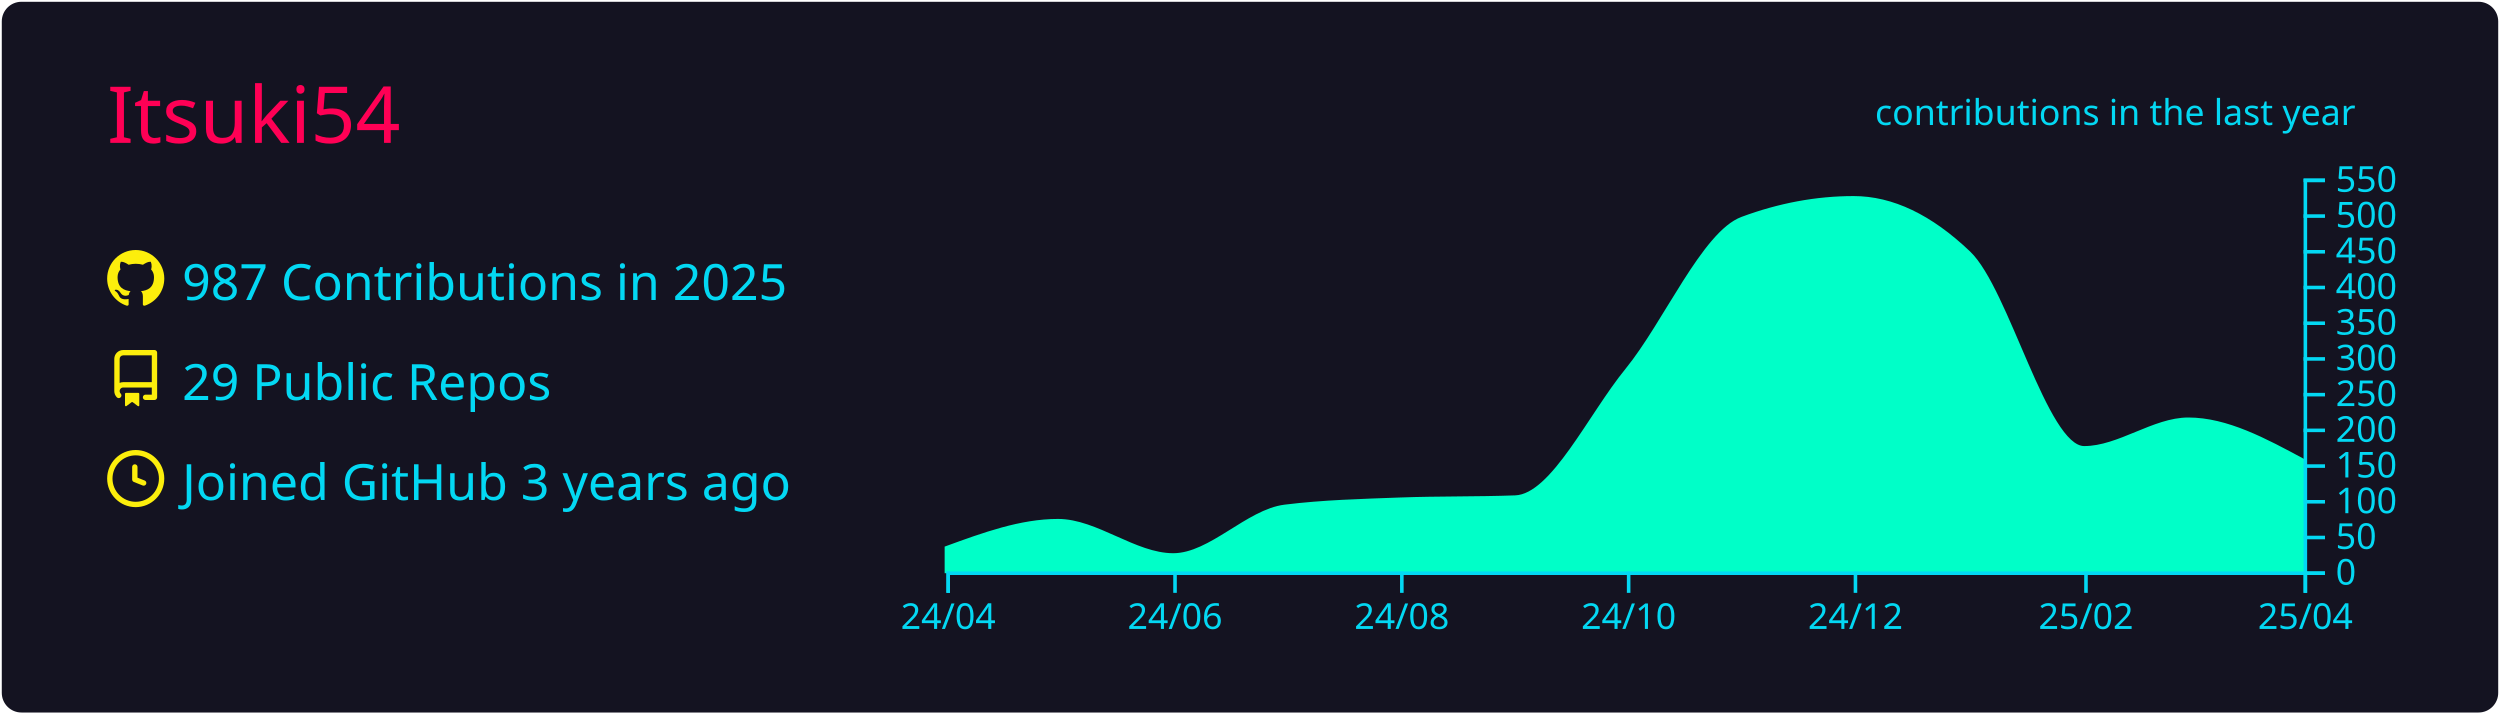
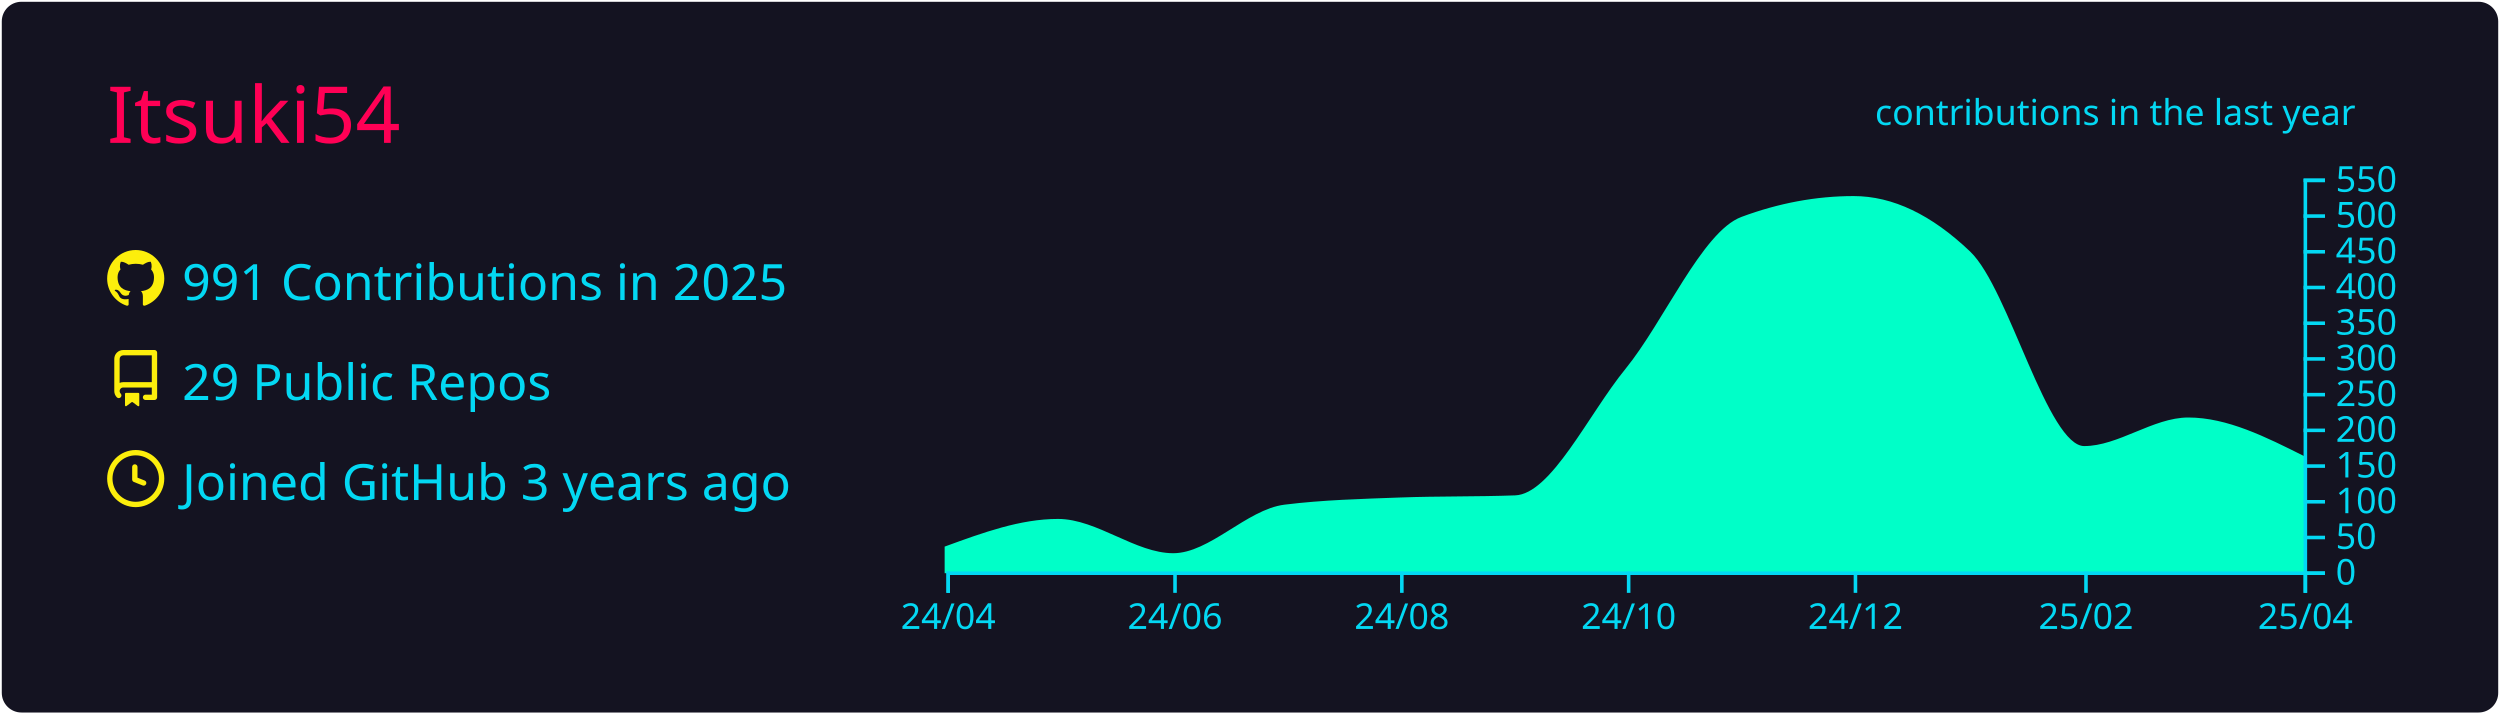
<svg xmlns="http://www.w3.org/2000/svg" width="700" height="200" viewBox="0 0 700 200">
  <style>* {
          font-family: 'Segoe UI', Ubuntu, "Helvetica Neue", Sans-Serif
        }</style>
  <rect x="1" y="1" rx="5" ry="5" height="99%" width="99.714%" stroke="#141321" stroke-width="1" fill="#141321" stroke-opacity="1" />
  <text x="30" y="40" style="font-size: 22px; fill: #ff0055;">Itsuki54</text>
  <g transform="translate(0,40)">
    <g transform="translate(30,30)">
      <g transform="translate(0,0)" width="14" height="14" fill="#fcee0c">
        <path fill-rule="evenodd" d="M8 0C3.58 0 0 3.58 0 8c0 3.54 2.29 6.53 5.47 7.59.4.07.55-.17.55-.38 0-.19-.01-.82-.01-1.49-2.01.37-2.53-.49-2.69-.94-.09-.23-.48-.94-.82-1.13-.28-.15-.68-.52-.01-.53.63-.01 1.08.58 1.23.82.72 1.21 1.87.87 2.33.66.07-.52.28-.87.51-1.07-1.78-.2-3.64-.89-3.64-3.95 0-.87.31-1.59.82-2.15-.08-.2-.36-1.02.08-2.12 0 0 .67-.21 2.2.82.64-.18 1.32-.27 2-.27.68 0 1.36.09 2 .27 1.53-1.04 2.2-.82 2.2-.82.44 1.1.16 1.92.08 2.12.51.56.82 1.27.82 2.15 0 3.07-1.87 3.75-3.65 3.95.29.25.54.73.54 1.48 0 1.07-.01 1.93-.01 2.2 0 .21.15.46.55.38A8.013 8.013 0 0016 8c0-4.42-3.58-8-8-8z" />
      </g>
      <g transform="translate(0,28)" width="14" height="14" fill="#fcee0c">
        <path fill-rule="evenodd" d="M2 2.5A2.5 2.5 0 014.5 0h8.75a.75.75 0 01.75.75v12.5a.75.75 0 01-.75.75h-2.5a.75.75 0 110-1.5h1.75v-2h-8a1 1 0 00-.714 1.7.75.75 0 01-1.072 1.05A2.495 2.495 0 012 11.5v-9zm10.5-1V9h-8c-.356 0-.694.074-1 .208V2.5a1 1 0 011-1h8zM5 12.25v3.25a.25.25 0 00.4.2l1.45-1.087a.25.25 0 01.3 0L8.6 15.7a.25.25 0 00.4-.2v-3.25a.25.25 0 00-.25-.25h-3.5a.25.25 0 00-.25.25z" />
      </g>
      <g transform="translate(0,56)" width="14" height="14" fill="#fcee0c">
        <path fill-rule="evenodd" d="M1.5 8a6.5 6.5 0 1113 0 6.5 6.5 0 01-13 0zM8 0a8 8 0 100 16A8 8 0 008 0zm.5 4.75a.75.75 0 00-1.5 0v3.5a.75.75 0 00.471.696l2.5 1a.75.75 0 00.557-1.392L8.5 7.742V4.75z" />
      </g>
-       <text x="21" y="14" style="fill: #03d8f3; font-size: 14px;">987 Contributions in 2025</text>
+       <text x="21" y="14" style="fill: #03d8f3; font-size: 14px;">991 Contributions in 2025</text>
      <text x="21" y="42" style="fill: #03d8f3; font-size: 14px;">29 Public Repos</text>
      <text x="21" y="70" style="fill: #03d8f3; font-size: 14px;">Joined GitHub 3 years ago</text>
    </g>
    <g color="#00ffc8" transform="translate(295,10)">
-       <path transform="translate(-30,0)" stroke="#00ffc8" fill="#00ffc8" opacity="1" d="M0,103.4C10.411,99.6,20.822,95.8,31.233,95.8C41.991,95.8,52.749,105.4,63.507,105.4C73.918,105.4,84.329,93.09,94.74,91.8C105.498,90.467,116.256,90.2,127.014,89.8C137.772,89.4,148.53,89.6,159.288,89.2C169.699,88.813,180.11,66.357,190.521,53.6C201.279,40.418,212.037,15.196,222.795,11.2C233.205,7.333,243.616,5.4,254.027,5.4C264.785,5.4,275.543,10.533,286.301,20.8C297.059,31.067,307.817,75.4,318.575,75.4C328.292,75.4,338.009,67.4,347.726,67.4C358.484,67.4,369.242,73.2,380,79L380,110C369.242,110,358.484,110,347.726,110C338.009,110,328.292,110,318.575,110C307.817,110,297.059,110,286.301,110C275.543,110,264.785,110,254.027,110C243.616,110,233.205,110,222.795,110C212.037,110,201.279,110,190.521,110C180.11,110,169.699,110,159.288,110C148.53,110,137.772,110,127.014,110C116.256,110,105.498,110,94.74,110C84.329,110,73.918,110,63.507,110C52.749,110,41.991,110,31.233,110C20.822,110,10.411,110,0,110Z" />
+       <path transform="translate(-30,0)" stroke="#00ffc8" fill="#00ffc8" opacity="1" d="M0,103.4C10.411,99.6,20.822,95.8,31.233,95.8C41.991,95.8,52.749,105.4,63.507,105.4C73.918,105.4,84.329,93.09,94.74,91.8C105.498,90.467,116.256,90.2,127.014,89.8C137.772,89.4,148.53,89.6,159.288,89.2C169.699,88.813,180.11,66.357,190.521,53.6C201.279,40.418,212.037,15.196,222.795,11.2C233.205,7.333,243.616,5.4,254.027,5.4C264.785,5.4,275.543,10.533,286.301,20.8C297.059,31.067,307.817,75.4,318.575,75.4C328.292,75.4,338.009,67.4,347.726,67.4C358.484,67.4,369.242,72.8,380,78.2L380,110C369.242,110,358.484,110,347.726,110C338.009,110,328.292,110,318.575,110C307.817,110,297.059,110,286.301,110C275.543,110,264.785,110,254.027,110C243.616,110,233.205,110,222.795,110C212.037,110,201.279,110,190.521,110C180.11,110,169.699,110,159.288,110C148.53,110,137.772,110,127.014,110C116.256,110,105.498,110,94.74,110C84.329,110,73.918,110,63.507,110C52.749,110,41.991,110,31.233,110C20.822,110,10.411,110,0,110Z" />
      <g color="#03d8f3" transform="translate(-30,110)" fill="none" font-size="10" font-family="sans-serif" text-anchor="middle">
        <path class="domain" stroke="currentColor" d="M0.5,6V0.5H380.5V6" />
        <g class="tick" opacity="1" transform="translate(0.5,0)">
          <line stroke="currentColor" y2="6" />
          <text fill="currentColor" y="9" dy="0.71em">24/04</text>
        </g>
        <g class="tick" opacity="1" transform="translate(64.00685,0)">
          <line stroke="currentColor" y2="6" />
          <text fill="currentColor" y="9" dy="0.71em">24/06</text>
        </g>
        <g class="tick" opacity="1" transform="translate(127.5137,0)">
          <line stroke="currentColor" y2="6" />
          <text fill="currentColor" y="9" dy="0.71em">24/08</text>
        </g>
        <g class="tick" opacity="1" transform="translate(191.0205,0)">
          <line stroke="currentColor" y2="6" />
          <text fill="currentColor" y="9" dy="0.71em">24/10</text>
        </g>
        <g class="tick" opacity="1" transform="translate(254.5274,0)">
          <line stroke="currentColor" y2="6" />
          <text fill="currentColor" y="9" dy="0.71em">24/12</text>
        </g>
        <g class="tick" opacity="1" transform="translate(319.0753,0)">
          <line stroke="currentColor" y2="6" />
          <text fill="currentColor" y="9" dy="0.71em">25/02</text>
        </g>
        <g class="tick" opacity="1" transform="translate(380.5,0)">
          <line stroke="currentColor" y2="6" />
          <text fill="currentColor" y="9" dy="0.71em">25/04</text>
        </g>
      </g>
      <g color="#03d8f3" transform="translate(350,0)" fill="none" font-size="10" font-family="sans-serif" text-anchor="start">
        <path class="domain" stroke="currentColor" d="M6,110.5H0.5V0.5H6" />
        <g class="tick" opacity="1" transform="translate(0,110.5)">
          <line stroke="currentColor" x2="6" />
          <text fill="currentColor" x="9" dy="0.32em">0</text>
        </g>
        <g class="tick" opacity="1" transform="translate(0,100.5)">
          <line stroke="currentColor" x2="6" />
          <text fill="currentColor" x="9" dy="0.32em">50</text>
        </g>
        <g class="tick" opacity="1" transform="translate(0,90.5)">
          <line stroke="currentColor" x2="6" />
          <text fill="currentColor" x="9" dy="0.32em">100</text>
        </g>
        <g class="tick" opacity="1" transform="translate(0,80.5)">
          <line stroke="currentColor" x2="6" />
          <text fill="currentColor" x="9" dy="0.32em">150</text>
        </g>
        <g class="tick" opacity="1" transform="translate(0,70.5)">
          <line stroke="currentColor" x2="6" />
          <text fill="currentColor" x="9" dy="0.32em">200</text>
        </g>
        <g class="tick" opacity="1" transform="translate(0,60.5)">
          <line stroke="currentColor" x2="6" />
          <text fill="currentColor" x="9" dy="0.32em">250</text>
        </g>
        <g class="tick" opacity="1" transform="translate(0,50.5)">
          <line stroke="currentColor" x2="6" />
          <text fill="currentColor" x="9" dy="0.32em">300</text>
        </g>
        <g class="tick" opacity="1" transform="translate(0,40.5)">
          <line stroke="currentColor" x2="6" />
          <text fill="currentColor" x="9" dy="0.32em">350</text>
        </g>
        <g class="tick" opacity="1" transform="translate(0,30.5)">
          <line stroke="currentColor" x2="6" />
          <text fill="currentColor" x="9" dy="0.32em">400</text>
        </g>
        <g class="tick" opacity="1" transform="translate(0,20.5)">
          <line stroke="currentColor" x2="6" />
          <text fill="currentColor" x="9" dy="0.32em">450</text>
        </g>
        <g class="tick" opacity="1" transform="translate(0,10.5)">
          <line stroke="currentColor" x2="6" />
          <text fill="currentColor" x="9" dy="0.32em">500</text>
        </g>
        <g class="tick" opacity="1" transform="translate(0,0.5)">
          <line stroke="currentColor" x2="6" />
          <text fill="currentColor" x="9" dy="0.32em">550</text>
        </g>
      </g>
      <g>
        <text y="-15" x="230" style="fill: #03d8f3; font-size: 10px;">contributions in the last year</text>
      </g>
    </g>
  </g>
</svg>
